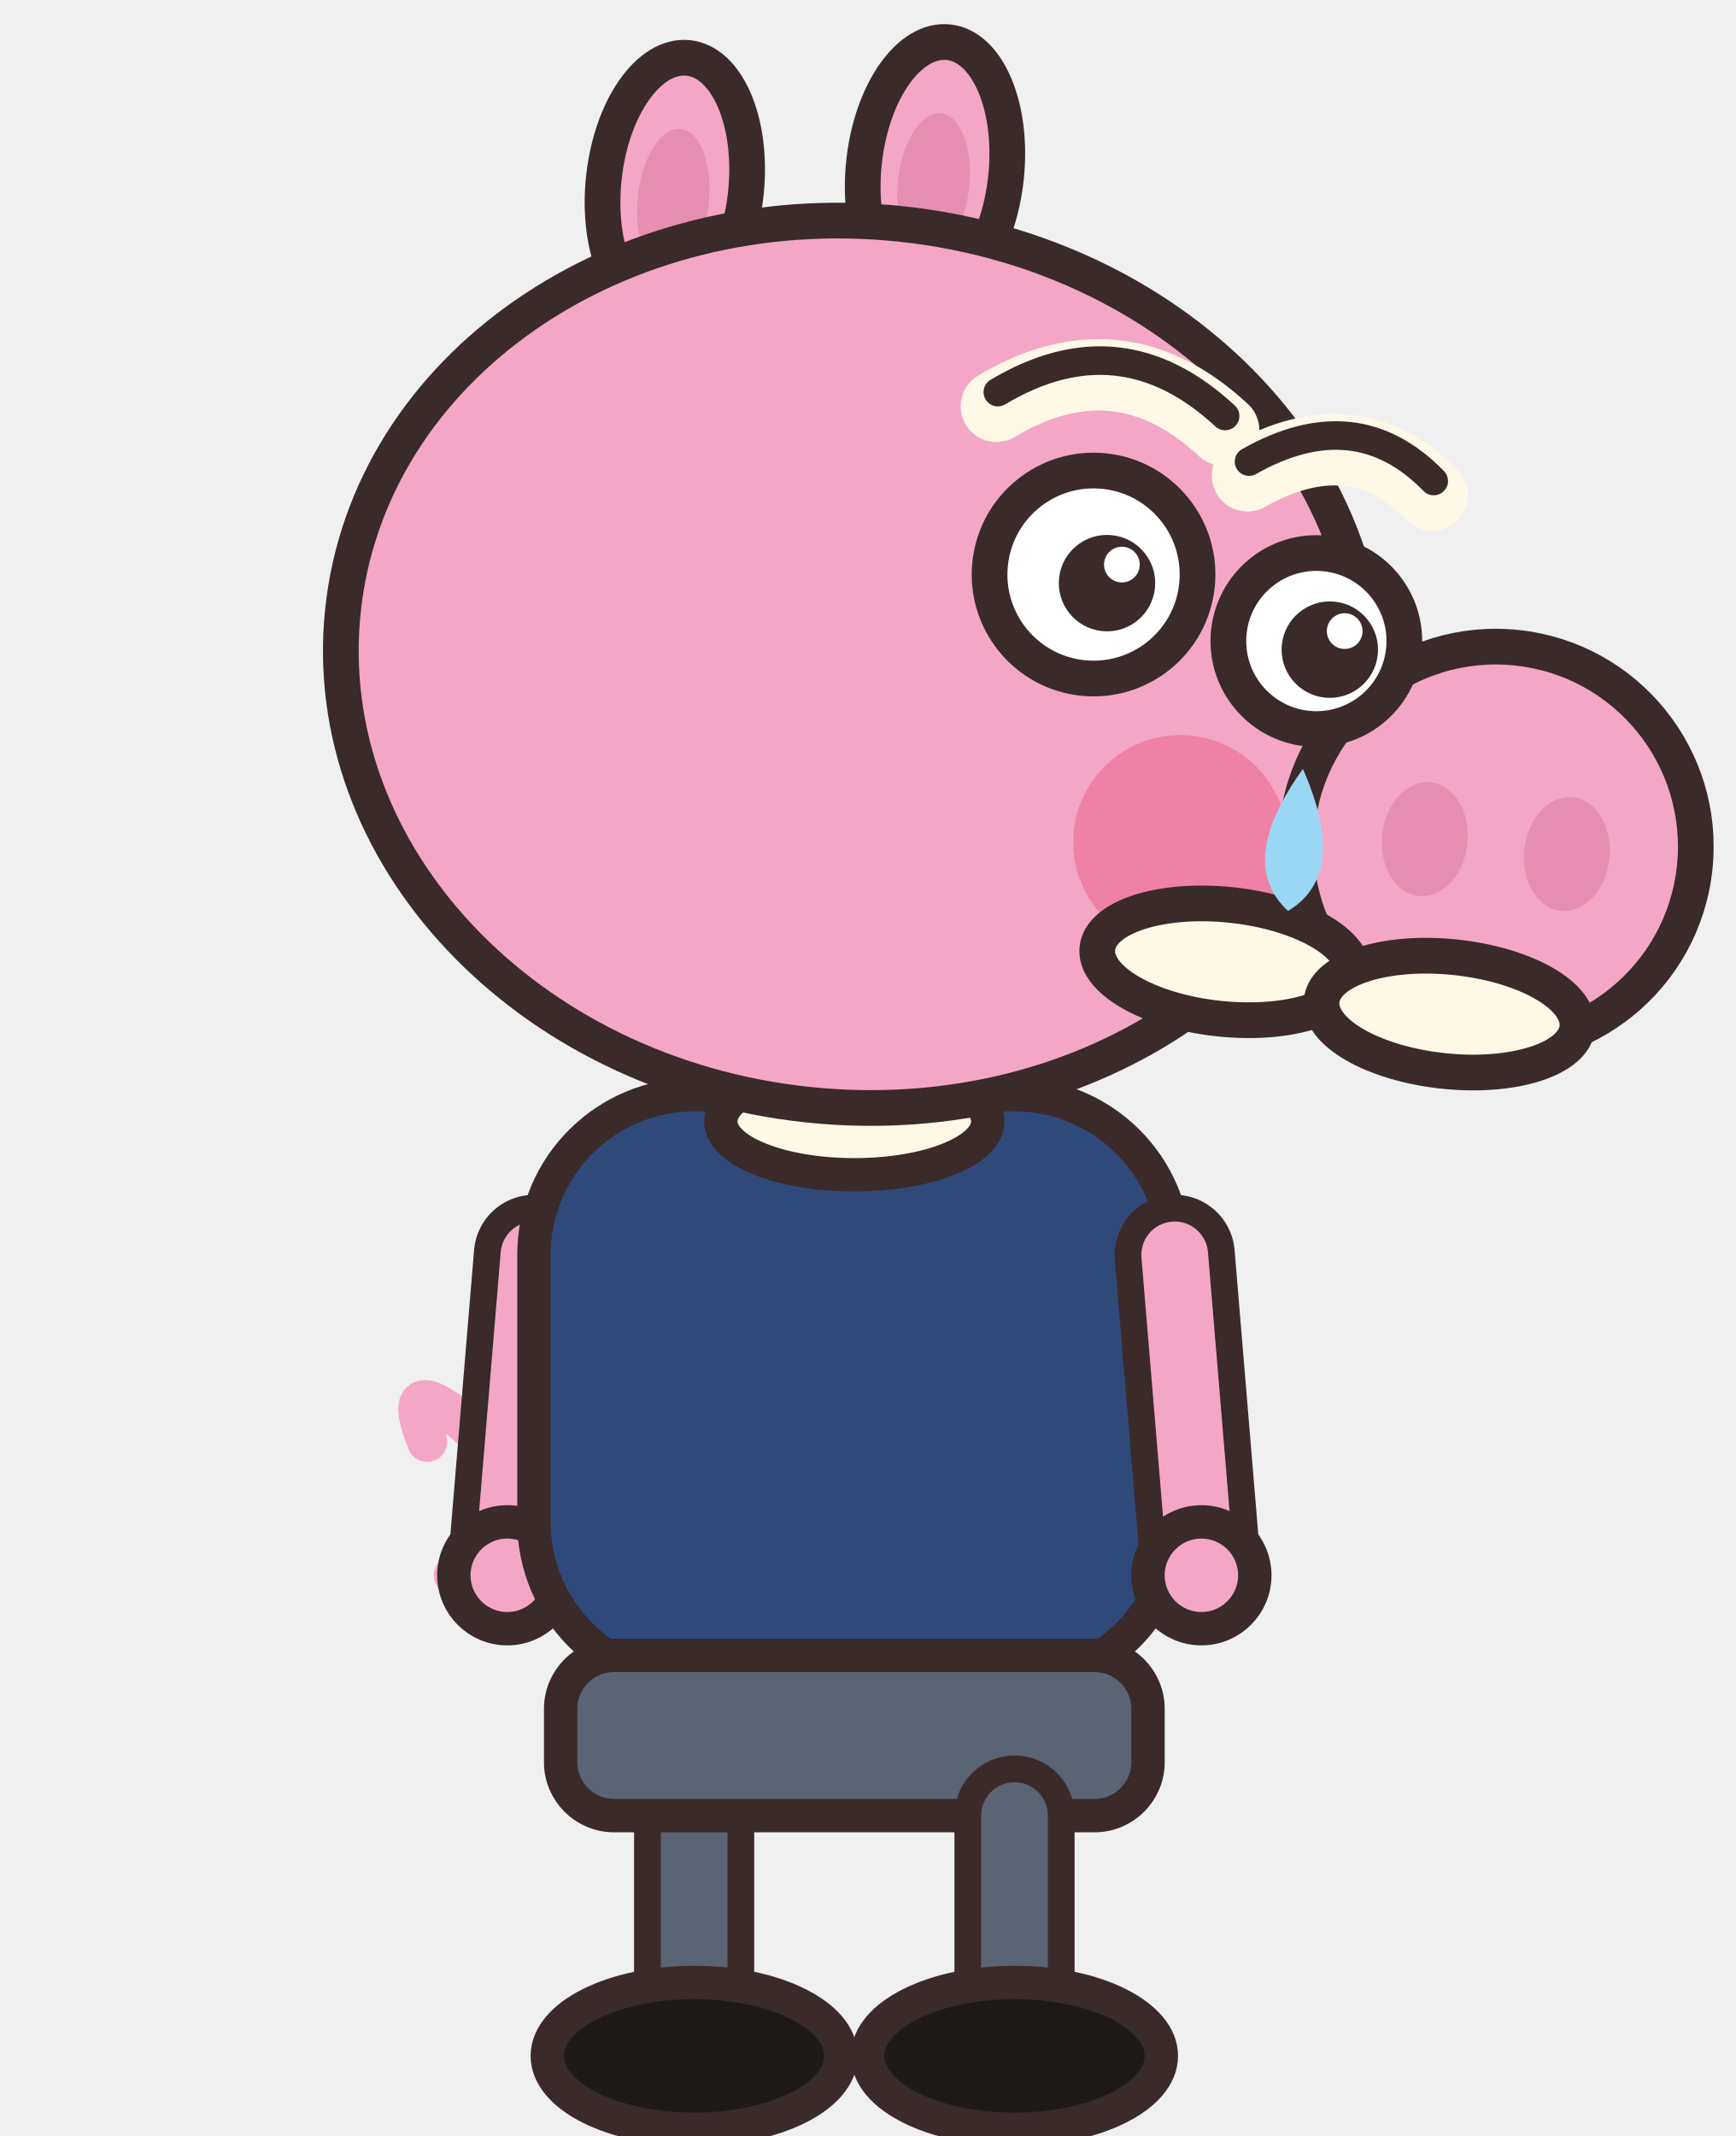
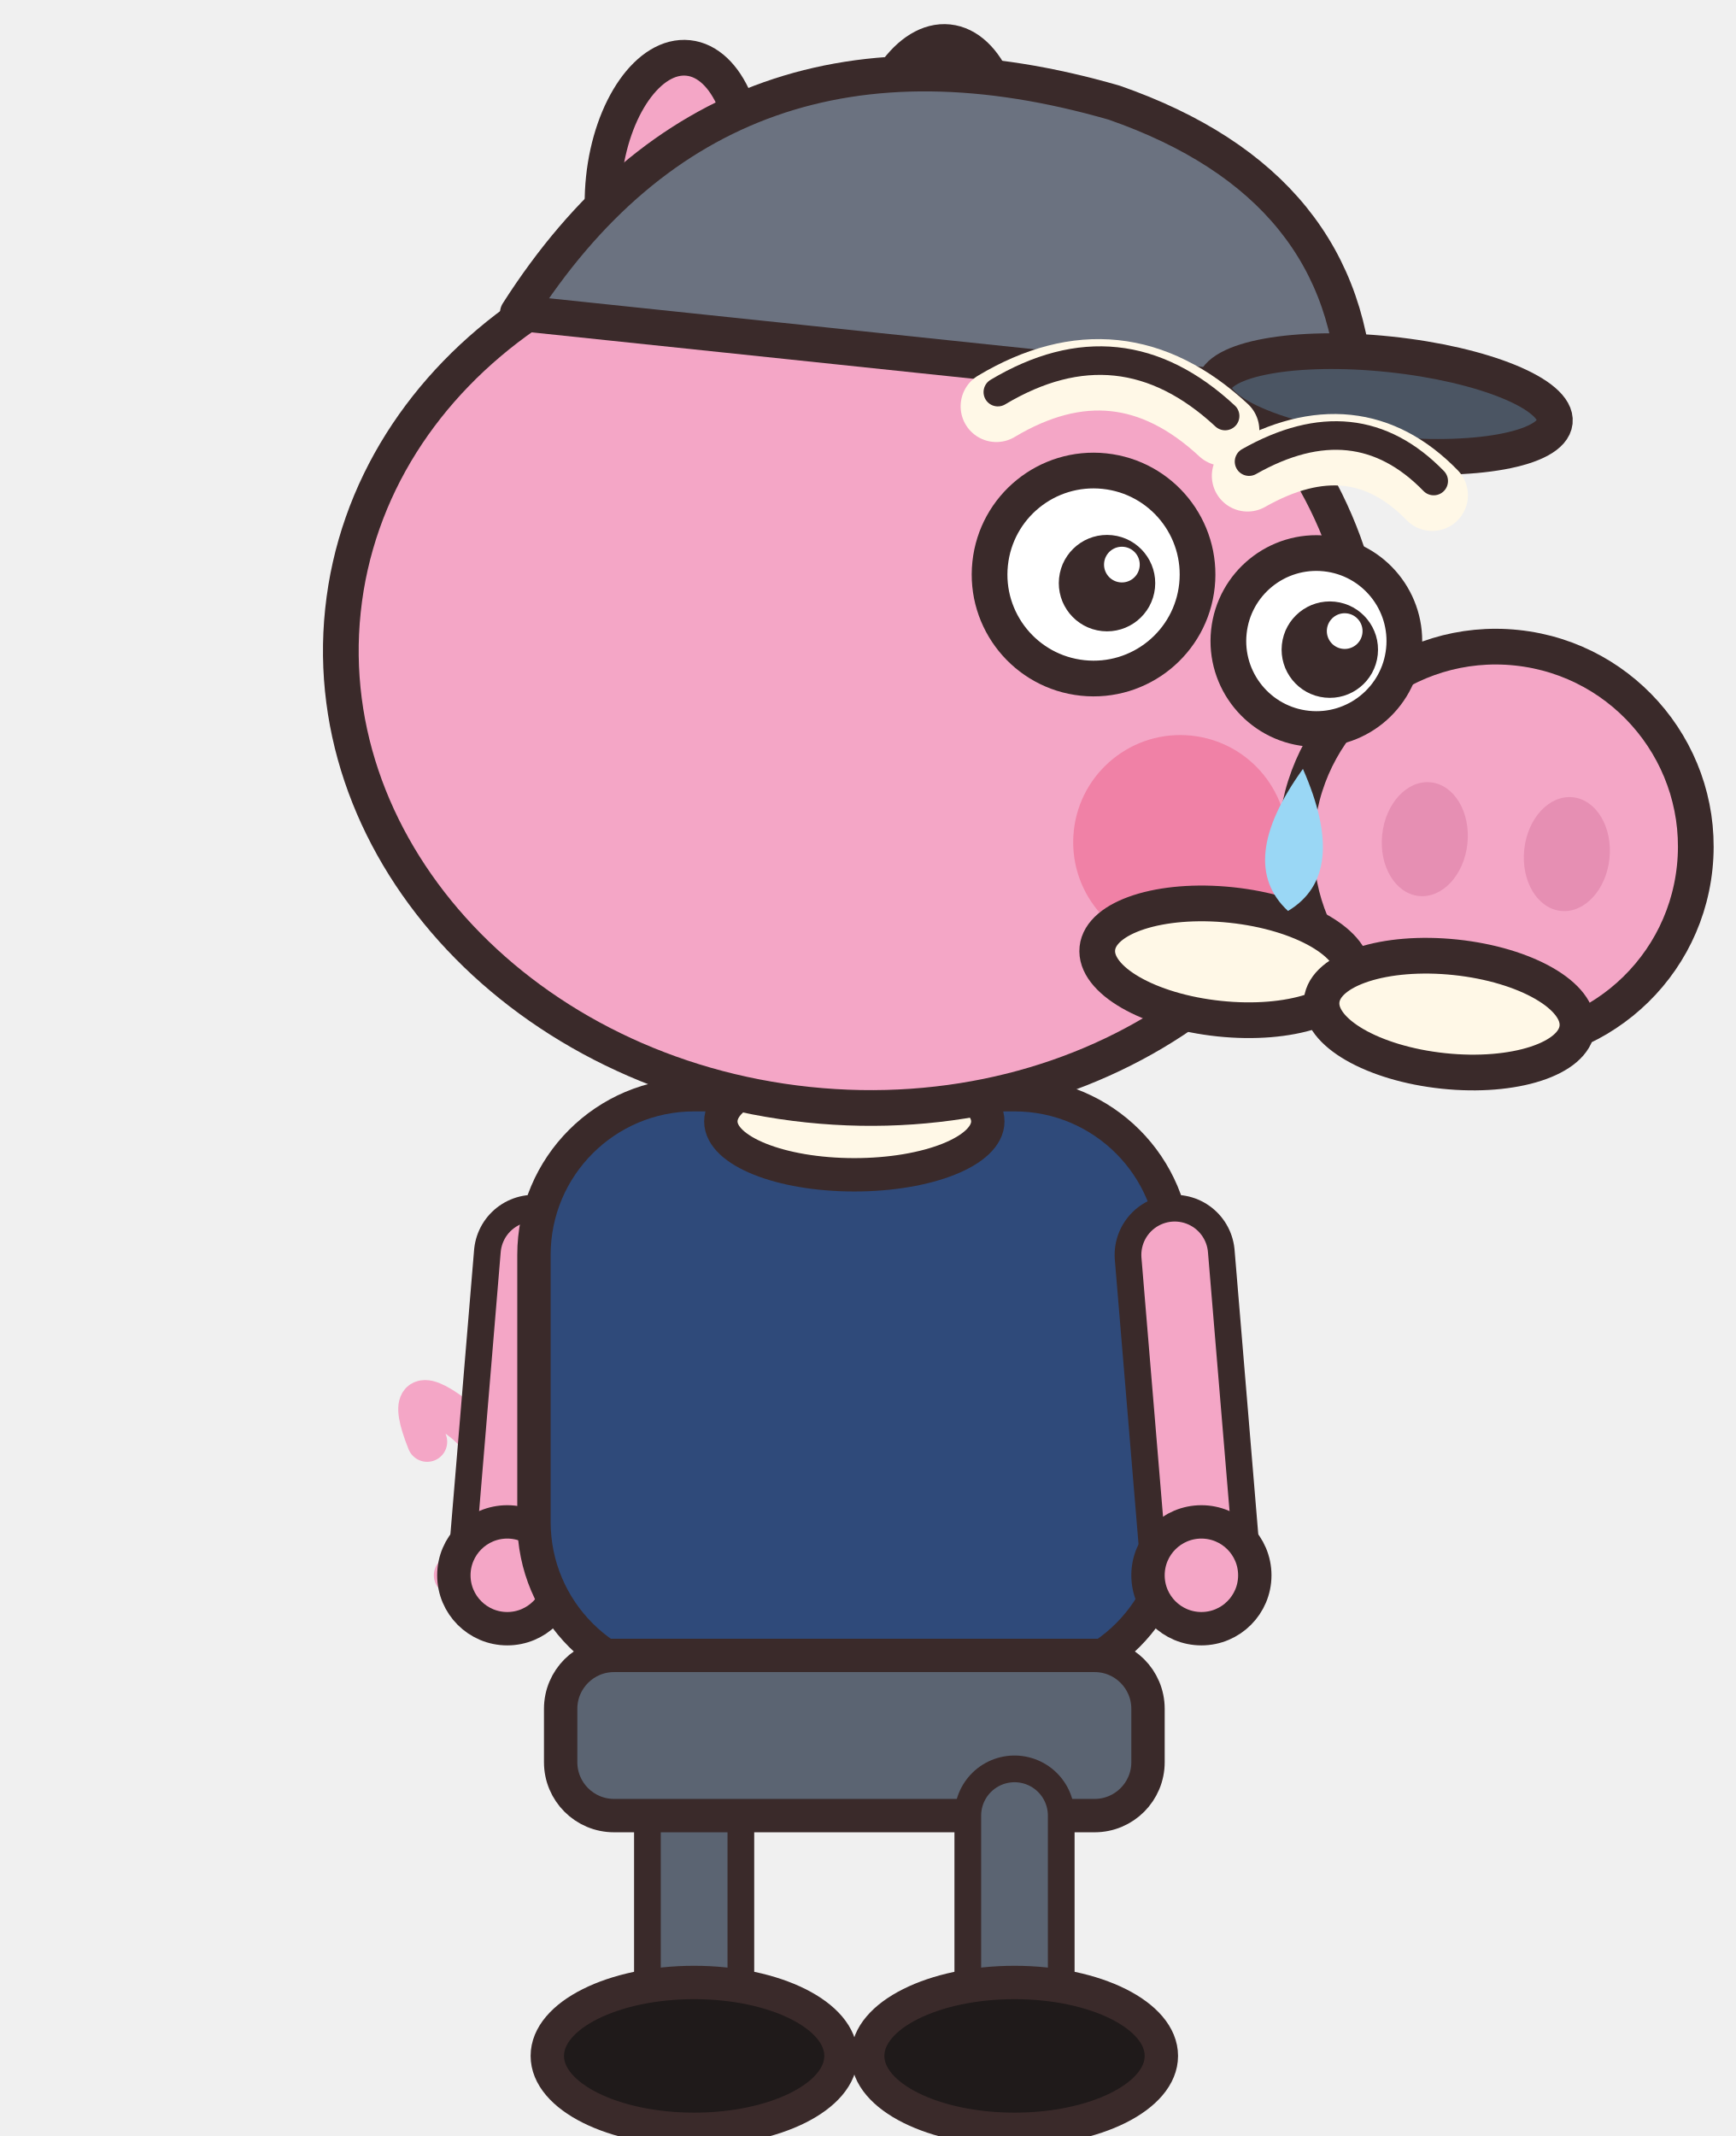
<svg xmlns="http://www.w3.org/2000/svg" viewBox="0 0 130 160">
  <g stroke="#3a2a2a" stroke-linecap="round" stroke-linejoin="round" stroke-width="2.5">
    <path fill="none" stroke="#f4a6c6" stroke-width="3" d="M34 118q6-8 0-12-4-3-2 2" />
    <path stroke-width="9" d="M52 136v16" />
    <path stroke="#5b6472" stroke-width="5" d="M52 136v16" />
    <ellipse cx="52" cy="154" fill="#1f1a1a" rx="11" ry="5.5" />
    <path stroke-width="9" d="m40 94-2 24" />
    <path stroke="#f4a6c6" stroke-width="5" d="m40 94-2 24" />
    <circle cx="38" cy="118" r="4" fill="#f4a6c6" />
    <rect width="48" height="44" x="40" y="82" fill="#2f4a7a" rx="12" />
    <ellipse cx="64" cy="84" fill="#fff8e7" rx="10" ry="4" />
    <rect width="44" height="12" x="42" y="124" fill="#5b6472" rx="4" />
    <path stroke-width="9" d="M76 136v16" />
    <path stroke="#5b6472" stroke-width="5" d="M76 136v16" />
    <ellipse cx="76" cy="154" fill="#1f1a1a" rx="11" ry="5.5" />
    <g transform="rotate(6 122.339 9.958)scale(1.07)">
      <ellipse cx="48" cy="20" fill="#f4a6c6" rx="5" ry="9" />
      <ellipse cx="48" cy="21" fill="#e68fb3" stroke="none" rx="2.5" ry="5" />
      <ellipse cx="66" cy="17" fill="#f4a6c6" rx="5" ry="9" />
      <ellipse cx="66" cy="18" fill="#e68fb3" stroke="none" rx="2.5" ry="5" />
      <ellipse cx="64" cy="52" fill="#f4a6c6" rx="36" ry="31" />
      <circle cx="110" cy="60" r="14" fill="#f4a6c6" />
      <circle cx="110" cy="60" r="12.7" fill="#f4a6c6" stroke="none" />
      <ellipse cx="105" cy="60" fill="#e68fb3" stroke="none" rx="3" ry="4" />
      <ellipse cx="115" cy="60" fill="#e68fb3" stroke="none" rx="3" ry="4" />
      <circle cx="80" cy="44" r="7.28" fill="#fff" />
      <circle cx="81" cy="44.5" r="3.375" fill="#3a2a2a" stroke="none" />
      <circle cx="81.9" cy="43.1" r="1.25" fill="#fff" stroke="none" />
      <circle cx="96" cy="47" r="6.16" fill="#fff" />
      <circle cx="97" cy="47.5" r="3.375" fill="#3a2a2a" stroke="none" />
      <circle cx="97.9" cy="46.1" r="1.25" fill="#fff" stroke="none" />
      <circle cx="88" cy="62" r="7.5" fill="#f07aa0" fill-opacity=".85" stroke="none" />
+       <path fill="#6b7280" d="M38 30Q50 6 78 11q17 4 19 19Z" />
+       <ellipse cx="99" cy="30" fill="#4b5563" rx="12" ry="3.5" />
      <path fill="none" stroke="#fff8e7" stroke-width="5" d="M72 33q8-6 16 0" />
      <path fill="none" stroke-width="2" d="M72 32q8-6 16 0" />
      <path fill="none" stroke="#fff8e7" stroke-width="5" d="M90 36q7-5 13 0" />
      <path fill="none" stroke-width="2" d="M90 35q7-5 13 0" />
      <ellipse cx="92" cy="70" fill="#fff8e7" rx="9" ry="4" />
      <ellipse cx="108" cy="72" fill="#fff8e7" rx="9" ry="4" />
      <path fill="#9ad7f5" stroke="none" d="M96 56q-4 7 0 10 4-3 0-10" />
    </g>
    <path stroke-width="9" d="m88 94 2 24" />
    <path stroke="#f4a6c6" stroke-width="5" d="m88 94 2 24" />
    <circle cx="90" cy="118" r="4" fill="#f4a6c6" />
  </g>
</svg>
